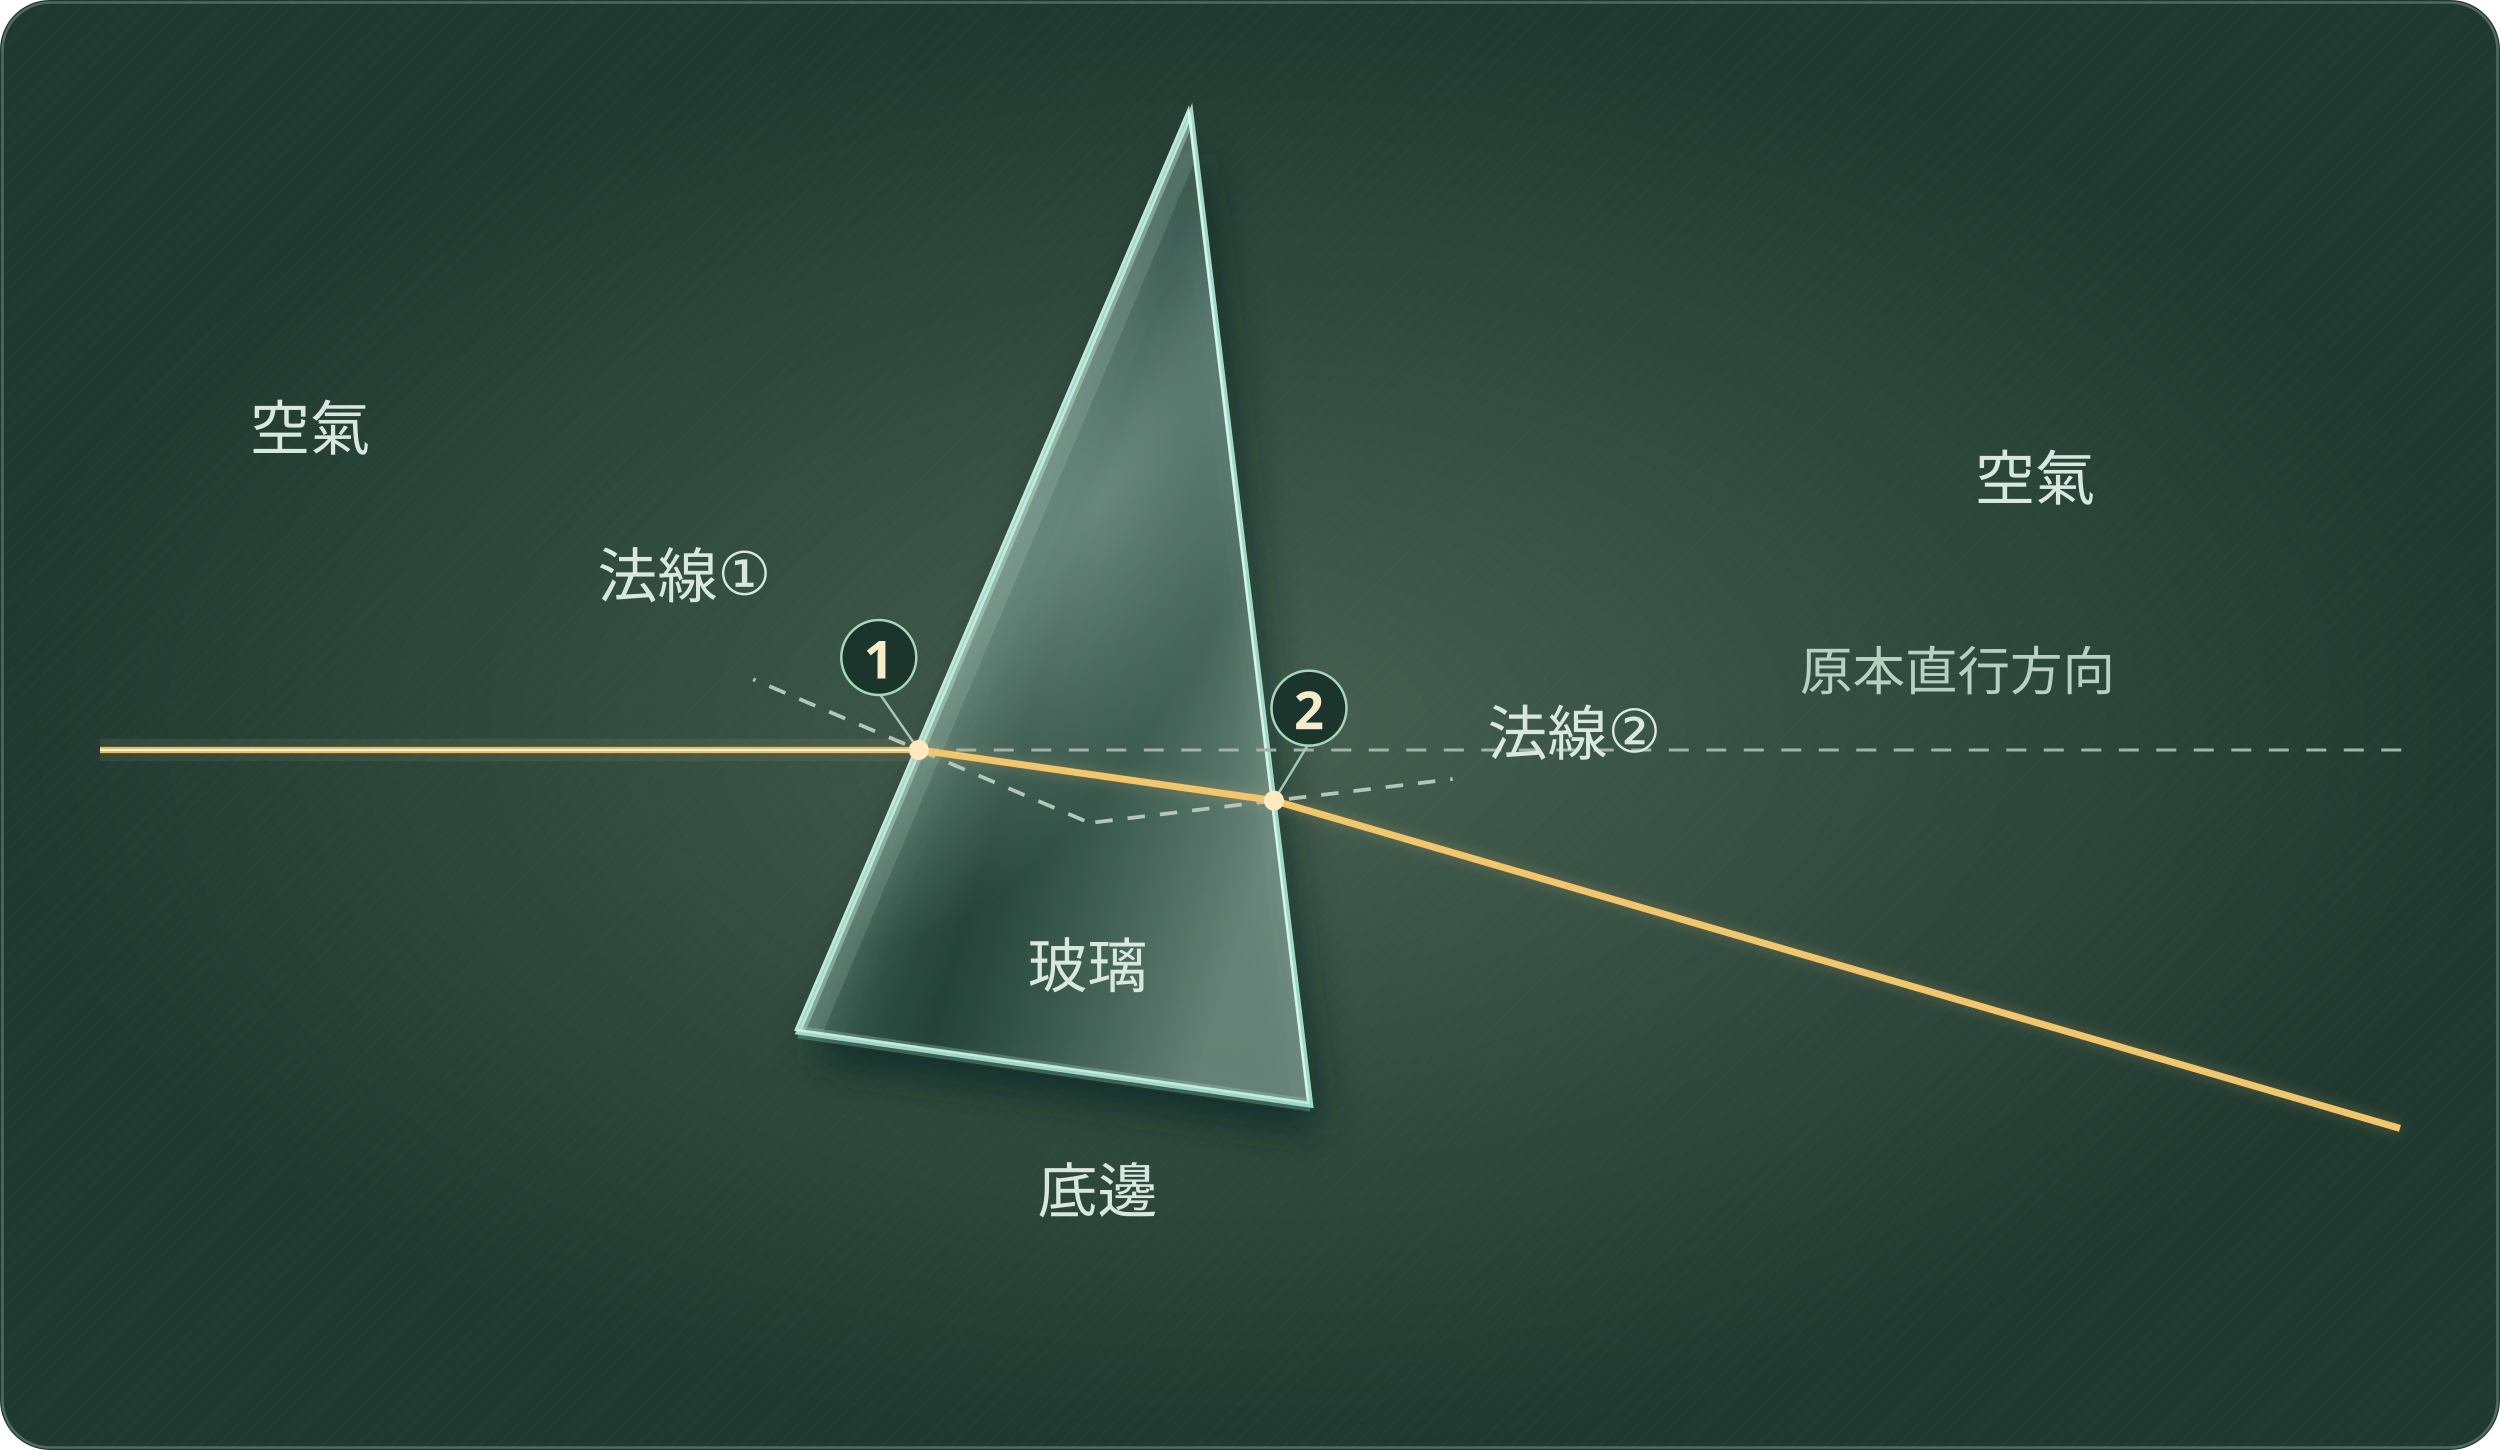
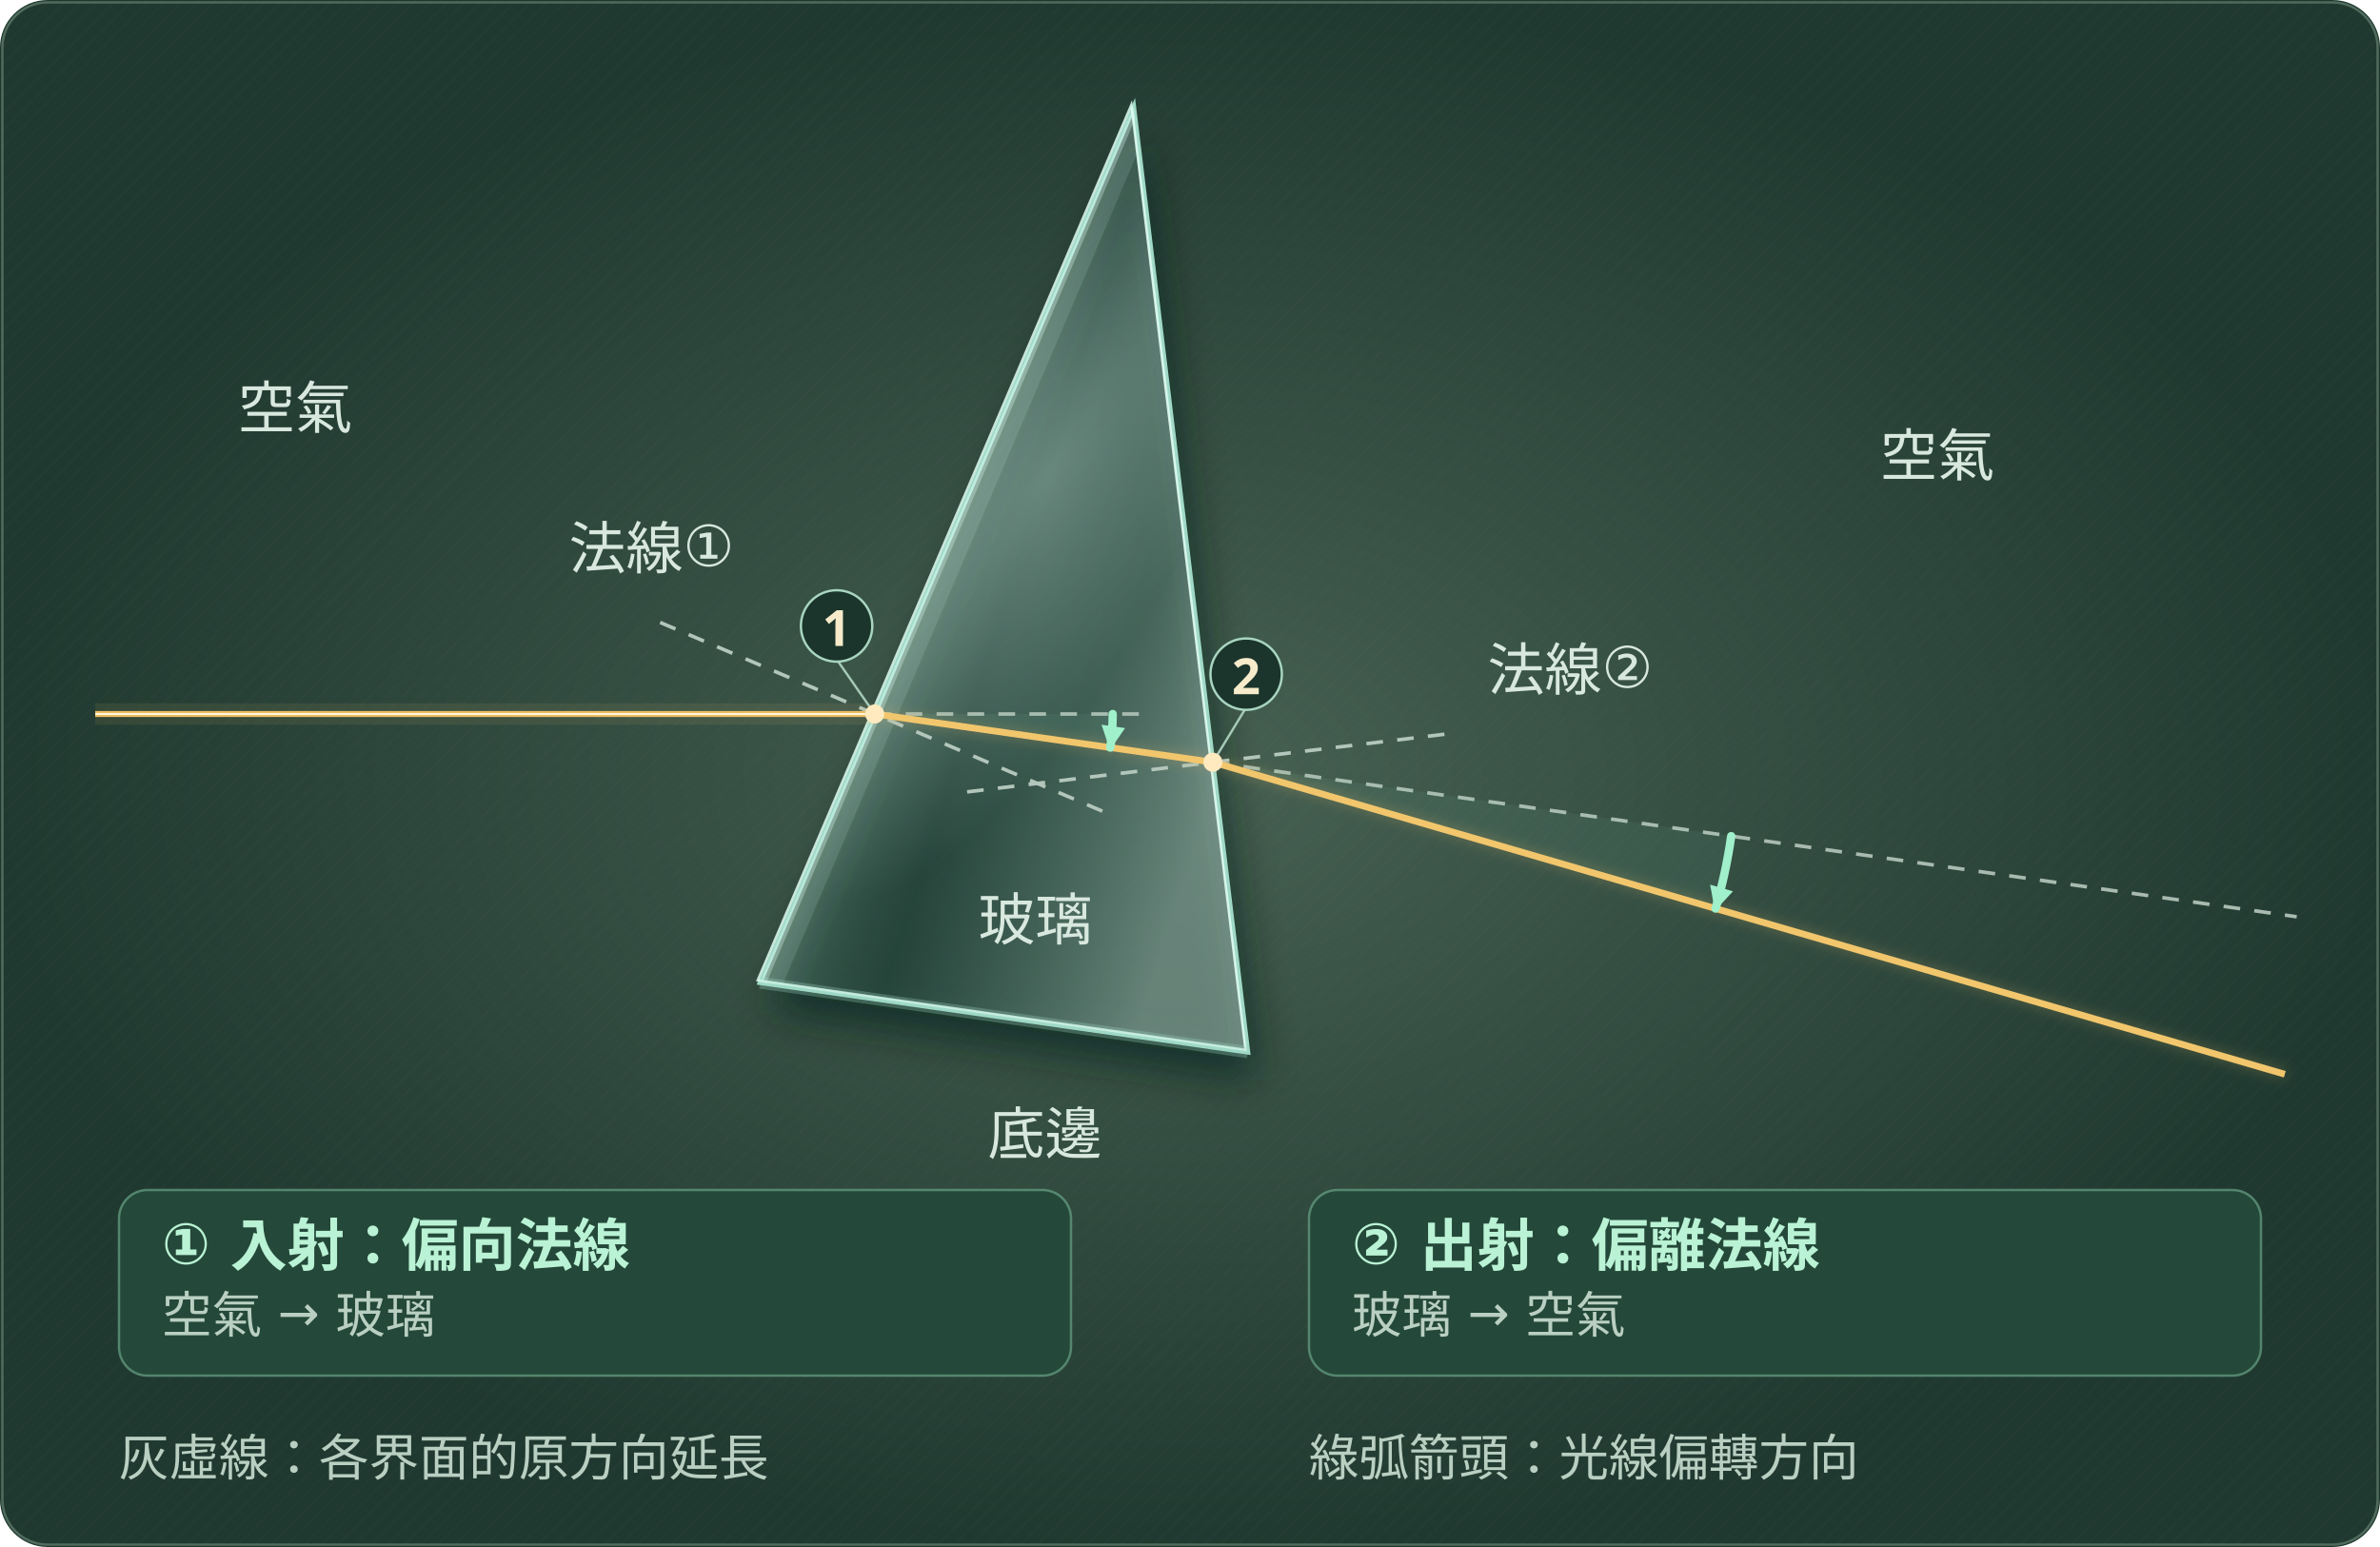
- <svg xmlns="http://www.w3.org/2000/svg" width="1000" height="580" viewBox="0 0 1000 580" role="img" aria-labelledby="prism-refraction-title prism-refraction-desc">
+ <svg xmlns="http://www.w3.org/2000/svg" width="1000" height="650" viewBox="0 0 1000 650" role="img" aria-labelledby="prism-refraction-title prism-refraction-desc">
  <defs>
+     <marker id="prism-refraction-bend-arrow" markerWidth="12" markerHeight="12" refX="10" refY="6" orient="auto" markerUnits="userSpaceOnUse" viewBox="0 0 12 12">
+       <path d="M1 1L11 6L1 11Z" fill="#a0f0cb" />
+     </marker>
    <radialGradient id="prism-refraction-mat">
      <stop stop-color="#466052" />
      <stop offset="1" stop-color="#203930" />
    </radialGradient>
    <linearGradient id="prism-refraction-glass" x1="0" y1="0" x2="1" y2=".6">
      <stop stop-color="#c8f2e5" stop-opacity=".12" />
      <stop offset=".28" stop-color="#c5f9e6" stop-opacity=".34" />
      <stop offset=".6" stop-color="#9bccb8" stop-opacity=".13" />
      <stop offset="1" stop-color="#e0fff2" stop-opacity=".4" />
    </linearGradient>
    <radialGradient id="prism-refraction-gleam">
      <stop stop-color="#e0fff5" stop-opacity=".36" />
      <stop offset="1" stop-color="#e0fff5" stop-opacity="0" />
    </radialGradient>
    <filter id="prism-refraction-shadow" x="-.4" y="-.4" width="1.8" height="1.8">
      <feGaussianBlur stdDeviation="9" />
    </filter>
    <filter id="prism-refraction-beam">
      <feGaussianBlur stdDeviation="2.5" />
    </filter>
    <clipPath id="prism-refraction-clip">
      <polygon points="319.329,412.887 524.311,442.114 476.36,44.999" />
    </clipPath>
    <pattern id="prism-refraction-grain" width="7" height="7" patternUnits="userSpaceOnUse">
      <path d="M0 7L7 0" stroke="#e0eee4" stroke-opacity=".018" stroke-width=".6" />
    </pattern>
  </defs>
  <style>text{font:24px system-ui,sans-serif;fill:#d8e8df}.small{font-size:21px;fill:#b9cfc2}.heading{font-weight:650}.badge{font-size:21px;font-weight:700;text-anchor:middle;dominant-baseline:middle;fill:#f6ebca}</style>
-   <rect width="1000" height="580" rx="20" fill="url(#prism-refraction-mat)" />
-   <rect x="1" y="1" width="998" height="578" rx="19" fill="url(#prism-refraction-grain)" stroke="#8ba996" stroke-opacity=".45" />
+   <rect width="1000" height="650" rx="20" fill="url(#prism-refraction-mat)" />
+   <rect x="1" y="1" width="998" height="648" rx="19" fill="url(#prism-refraction-grain)" stroke="#8ba996" stroke-opacity=".45" />
  <polygon points="323.329,424.887 528.311,454.114 480.36,56.999" fill="#061b18" opacity=".65" filter="url(#prism-refraction-shadow)" />
  <polygon data-glass="" points="319.329,412.887 524.311,442.114 476.36,44.999" fill="url(#prism-refraction-glass)" stroke="#a0d9c7" stroke-width="2" />
  <g clip-path="url(#prism-refraction-clip)">
    <path d="M319.329,412.887L476.36,44.999" stroke="#d6fff3" stroke-width="18" opacity=".12" />
    <path d="M319.329,412.887L476.36,44.999" stroke="#e0fff8" stroke-width="5" opacity=".32" />
    <ellipse cx="440" cy="200" rx="65" ry="200" fill="url(#prism-refraction-gleam)" transform="rotate(28 440 200)" />
  </g>
  <polygon points="319.329,412.887 524.311,442.114 476.36,44.999" fill="none" stroke="#e3fff5" stroke-width="1" opacity=".85" transform="translate(-1,-1)" />
  <path d="M319.329,412.887L524.311,442.114" stroke="#9ed8c2" stroke-width="5" opacity=".3" />
-   <polyline data-normal="entry" points="433.734,328.265 301.294,271.735" stroke="#b3c6bc" stroke-width="1.5" stroke-dasharray="7 6" fill="none" />
-   <polyline data-normal="exit" points="438.116,328.89 581.078,311.628" stroke="#b3c6bc" stroke-width="1.5" stroke-dasharray="7 6" fill="none" />
-   <path d="M367.514,300H965" stroke="#a1b3aa" stroke-width="1.2" stroke-dasharray="8 7" />
+   <polyline data-normal="entry" points="463.165,340.828 271.863,259.172" stroke="#b3c6bc" stroke-width="1.5" stroke-dasharray="7 6" fill="none" />
+   <polyline data-normal="exit" points="406.347,332.726 612.847,307.792" stroke="#b3c6bc" stroke-width="1.5" stroke-dasharray="7 6" fill="none" />
+   <polyline data-forward-reference="entry" points="367.514,300 479.514,300" stroke="#a9bbb0" stroke-width="1.5" stroke-dasharray="7 6" fill="none" />
+   <polyline data-forward-reference="exit" points="509.597,320.259 965,385.194" stroke="#a9bbb0" stroke-width="1.5" stroke-dasharray="7 6" fill="none" />
+   <path d="M367.514,300 L467.514,300 A100 100 0 0 1 466.513,314.116Z" fill="#8ee8bc" opacity=".07" />
+   <path d="M509.597,320.259 L727.394,351.314 A220 220 0 0 1 720.83,381.747Z" fill="#8ee8bc" opacity=".07" />
  <path d="M40 300L367.514,300" stroke="#e8bb64" stroke-width="9" opacity=".09" />
  <path d="M40 300L367.514,300" stroke="#edbd63" stroke-width="2.5" />
  <path d="M40 300L367.514,300" stroke="#fff7db" stroke-width=".8" />
  <g filter="url(#prism-refraction-beam)" opacity=".35">
    <polyline data-light="halo" data-wavelength="587.5618" points="367.514,300 509.597,320.259 960,451.368" fill="none" stroke="#dfb55e" stroke-width="2.8" stroke-linejoin="round" />
  </g>
  <polyline data-light="reference" data-wavelength="587.5618" points="367.514,300 509.597,320.259 960,451.368" fill="none" stroke="#f2c66c" stroke-width="2.8" stroke-linejoin="round" />
+   <path data-bend="entry" d="M467.514,300 A100 100 0 0 1 466.513,314.116" stroke="#a0f0cb" stroke-width="3.5" stroke-linecap="round" fill="none" marker-end="url(#prism-refraction-bend-arrow)" />
+   <path data-bend="exit" d="M727.394,351.314 A220 220 0 0 1 720.83,381.747" stroke="#a0f0cb" stroke-width="3.5" stroke-linecap="round" fill="none" marker-end="url(#prism-refraction-bend-arrow)" />
  <path d="M351.514 277L367.514 300" stroke="#a5c9b6" stroke-width="1" />
  <circle cx="351.514" cy="263" r="15" fill="#1b352c" stroke="#a8d5c0" />
  <text class="badge" x="351.514" y="264">1</text>
  <circle cx="367.514" cy="300" r="4" fill="#ffeac0" />
  <path d="M523.597 297.259L509.597 320.259" stroke="#a5c9b6" stroke-width="1" />
  <circle cx="523.597" cy="283.259" r="15" fill="#1b352c" stroke="#a8d5c0" />
  <text class="badge" x="523.597" y="284.259">2</text>
  <circle cx="509.597" cy="320.259" r="4" fill="#ffeac0" />
  <text x="239" y="239">法線①</text>
-   <text x="595" y="302">法線②</text>
-   <text x="720" y="276" class="small">原本直行方向</text>
+   <text x="625" y="290">法線②</text>
+   <rect x="50" y="500" width="400" height="78" rx="12" fill="#244839" stroke="#6da98c" stroke-opacity=".65" />
+   <text x="68" y="531" class="heading" style="fill:#b9f2d4">① 入射：偏向法線</text>
+   <text x="68" y="560" class="small">空氣 → 玻璃</text>
+   <rect x="550" y="500" width="400" height="78" rx="12" fill="#244839" stroke="#6da98c" stroke-opacity=".65" />
+   <text x="568" y="531" class="heading" style="fill:#b9f2d4">② 出射：偏離法線</text>
+   <text x="568" y="560" class="small">玻璃 → 空氣</text>
+   <text x="50" y="620" class="small">灰虛線：各界面的原方向延長</text>
+   <text x="550" y="620" class="small">綠弧箭頭：光線偏轉方向</text>
  <text x="100" y="180">空氣</text>
  <text x="790" y="200">空氣</text>
  <text x="411" y="395">玻璃</text>
  <text x="415" y="485">底邊</text>
</svg>
